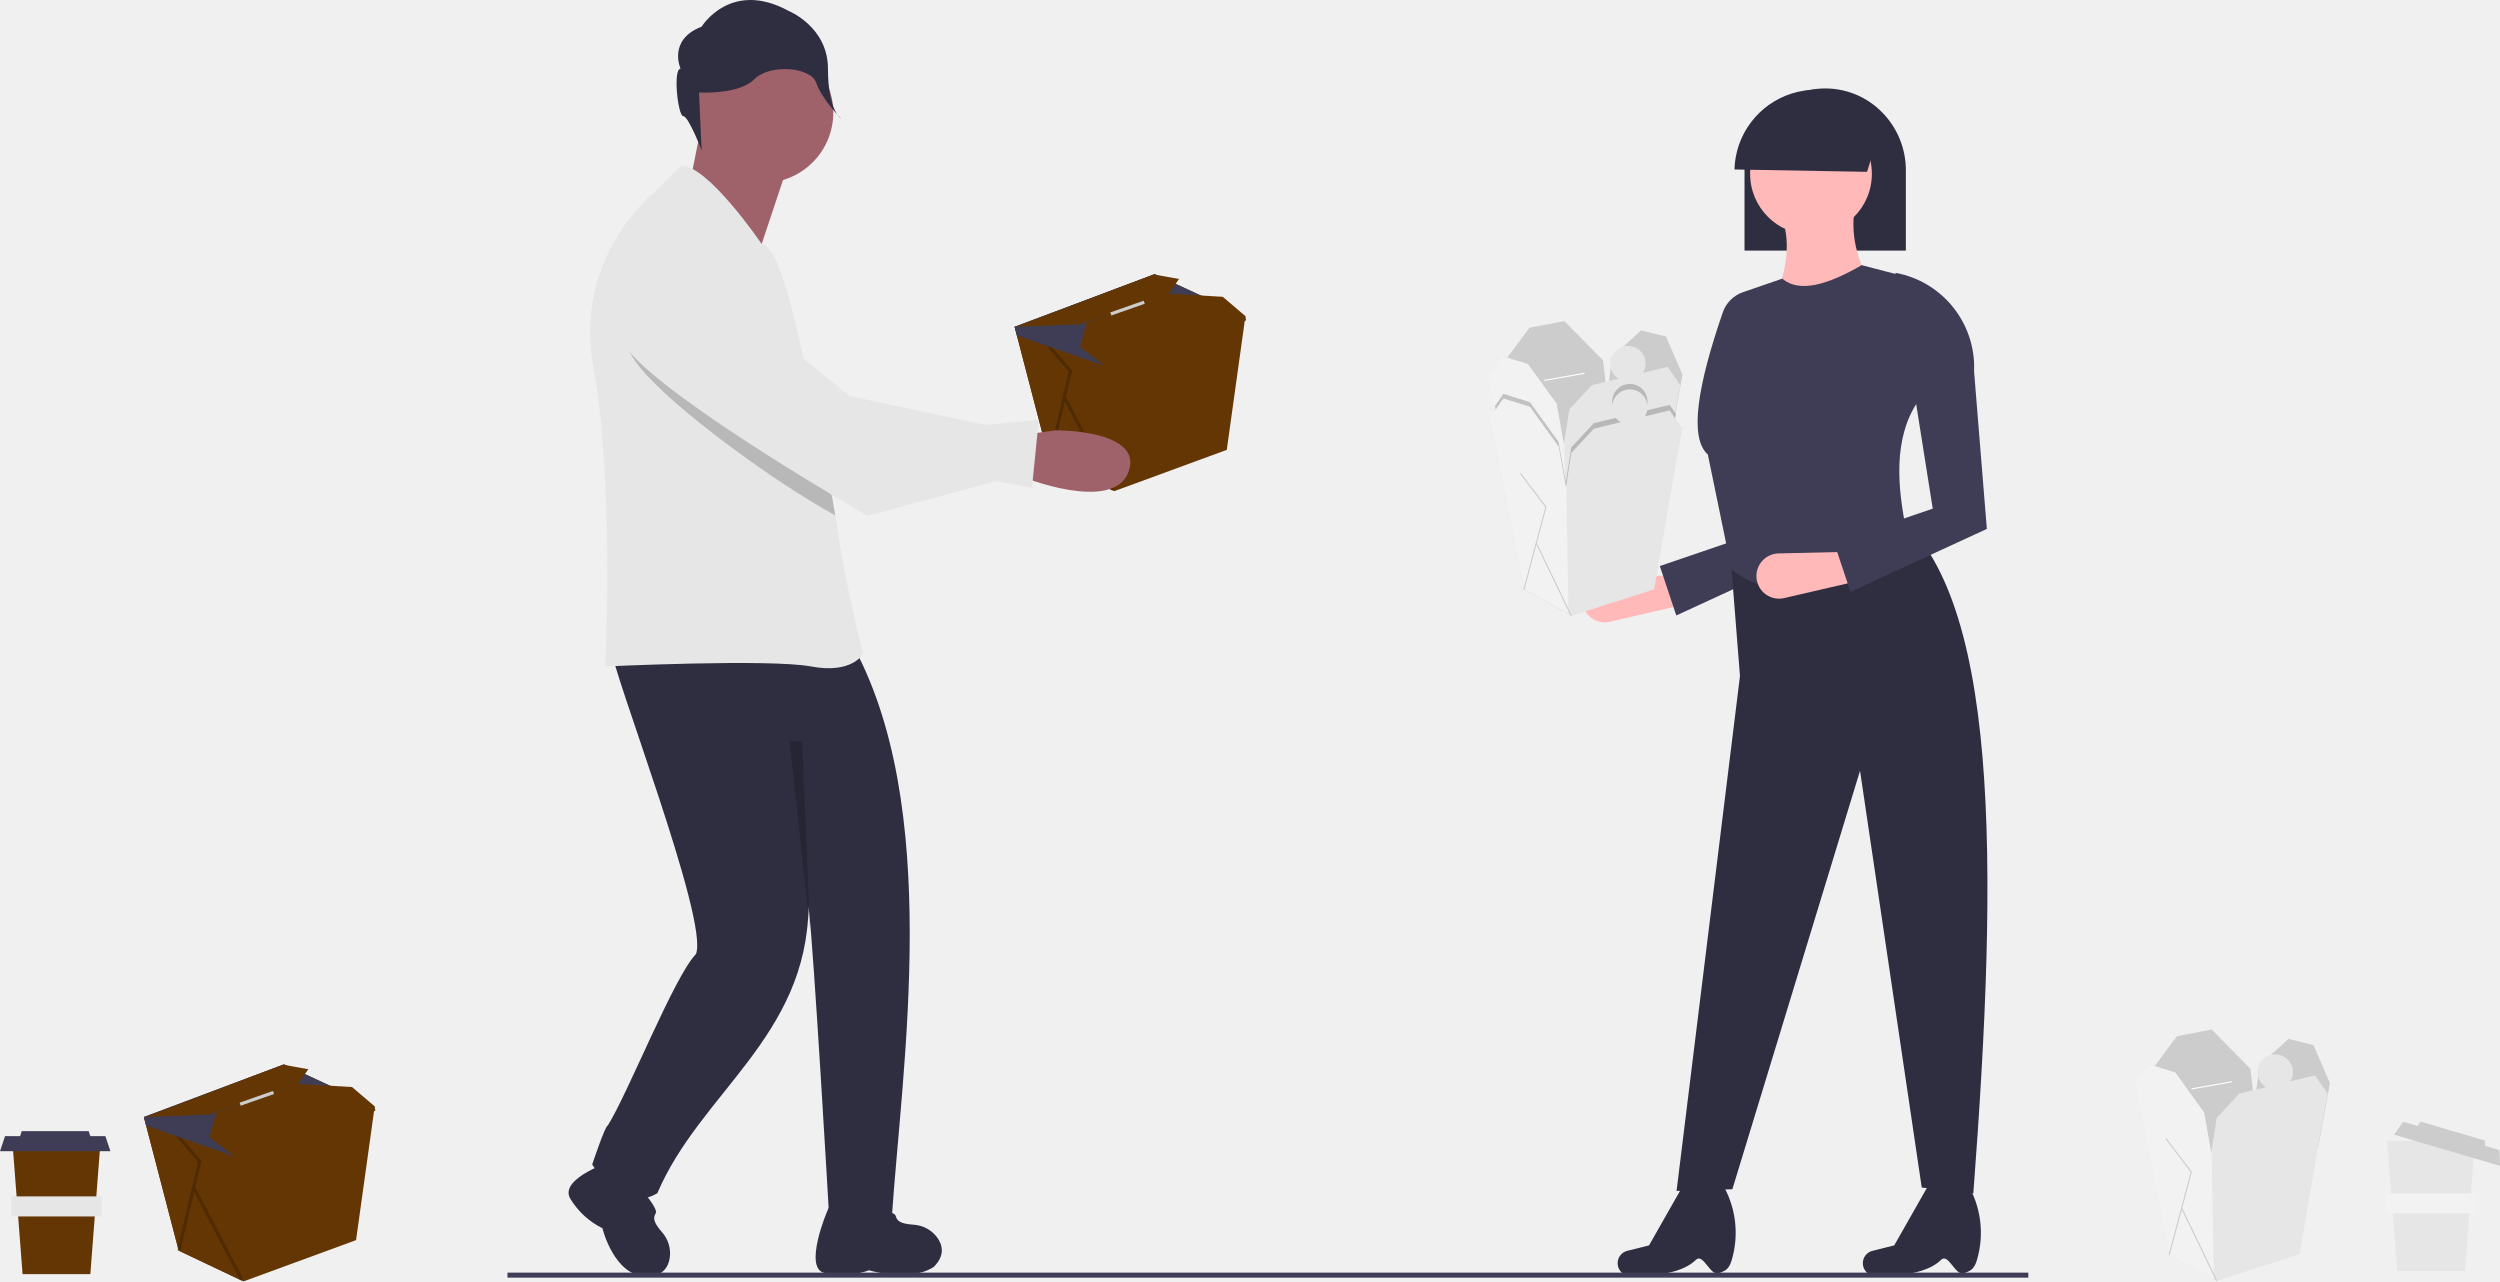
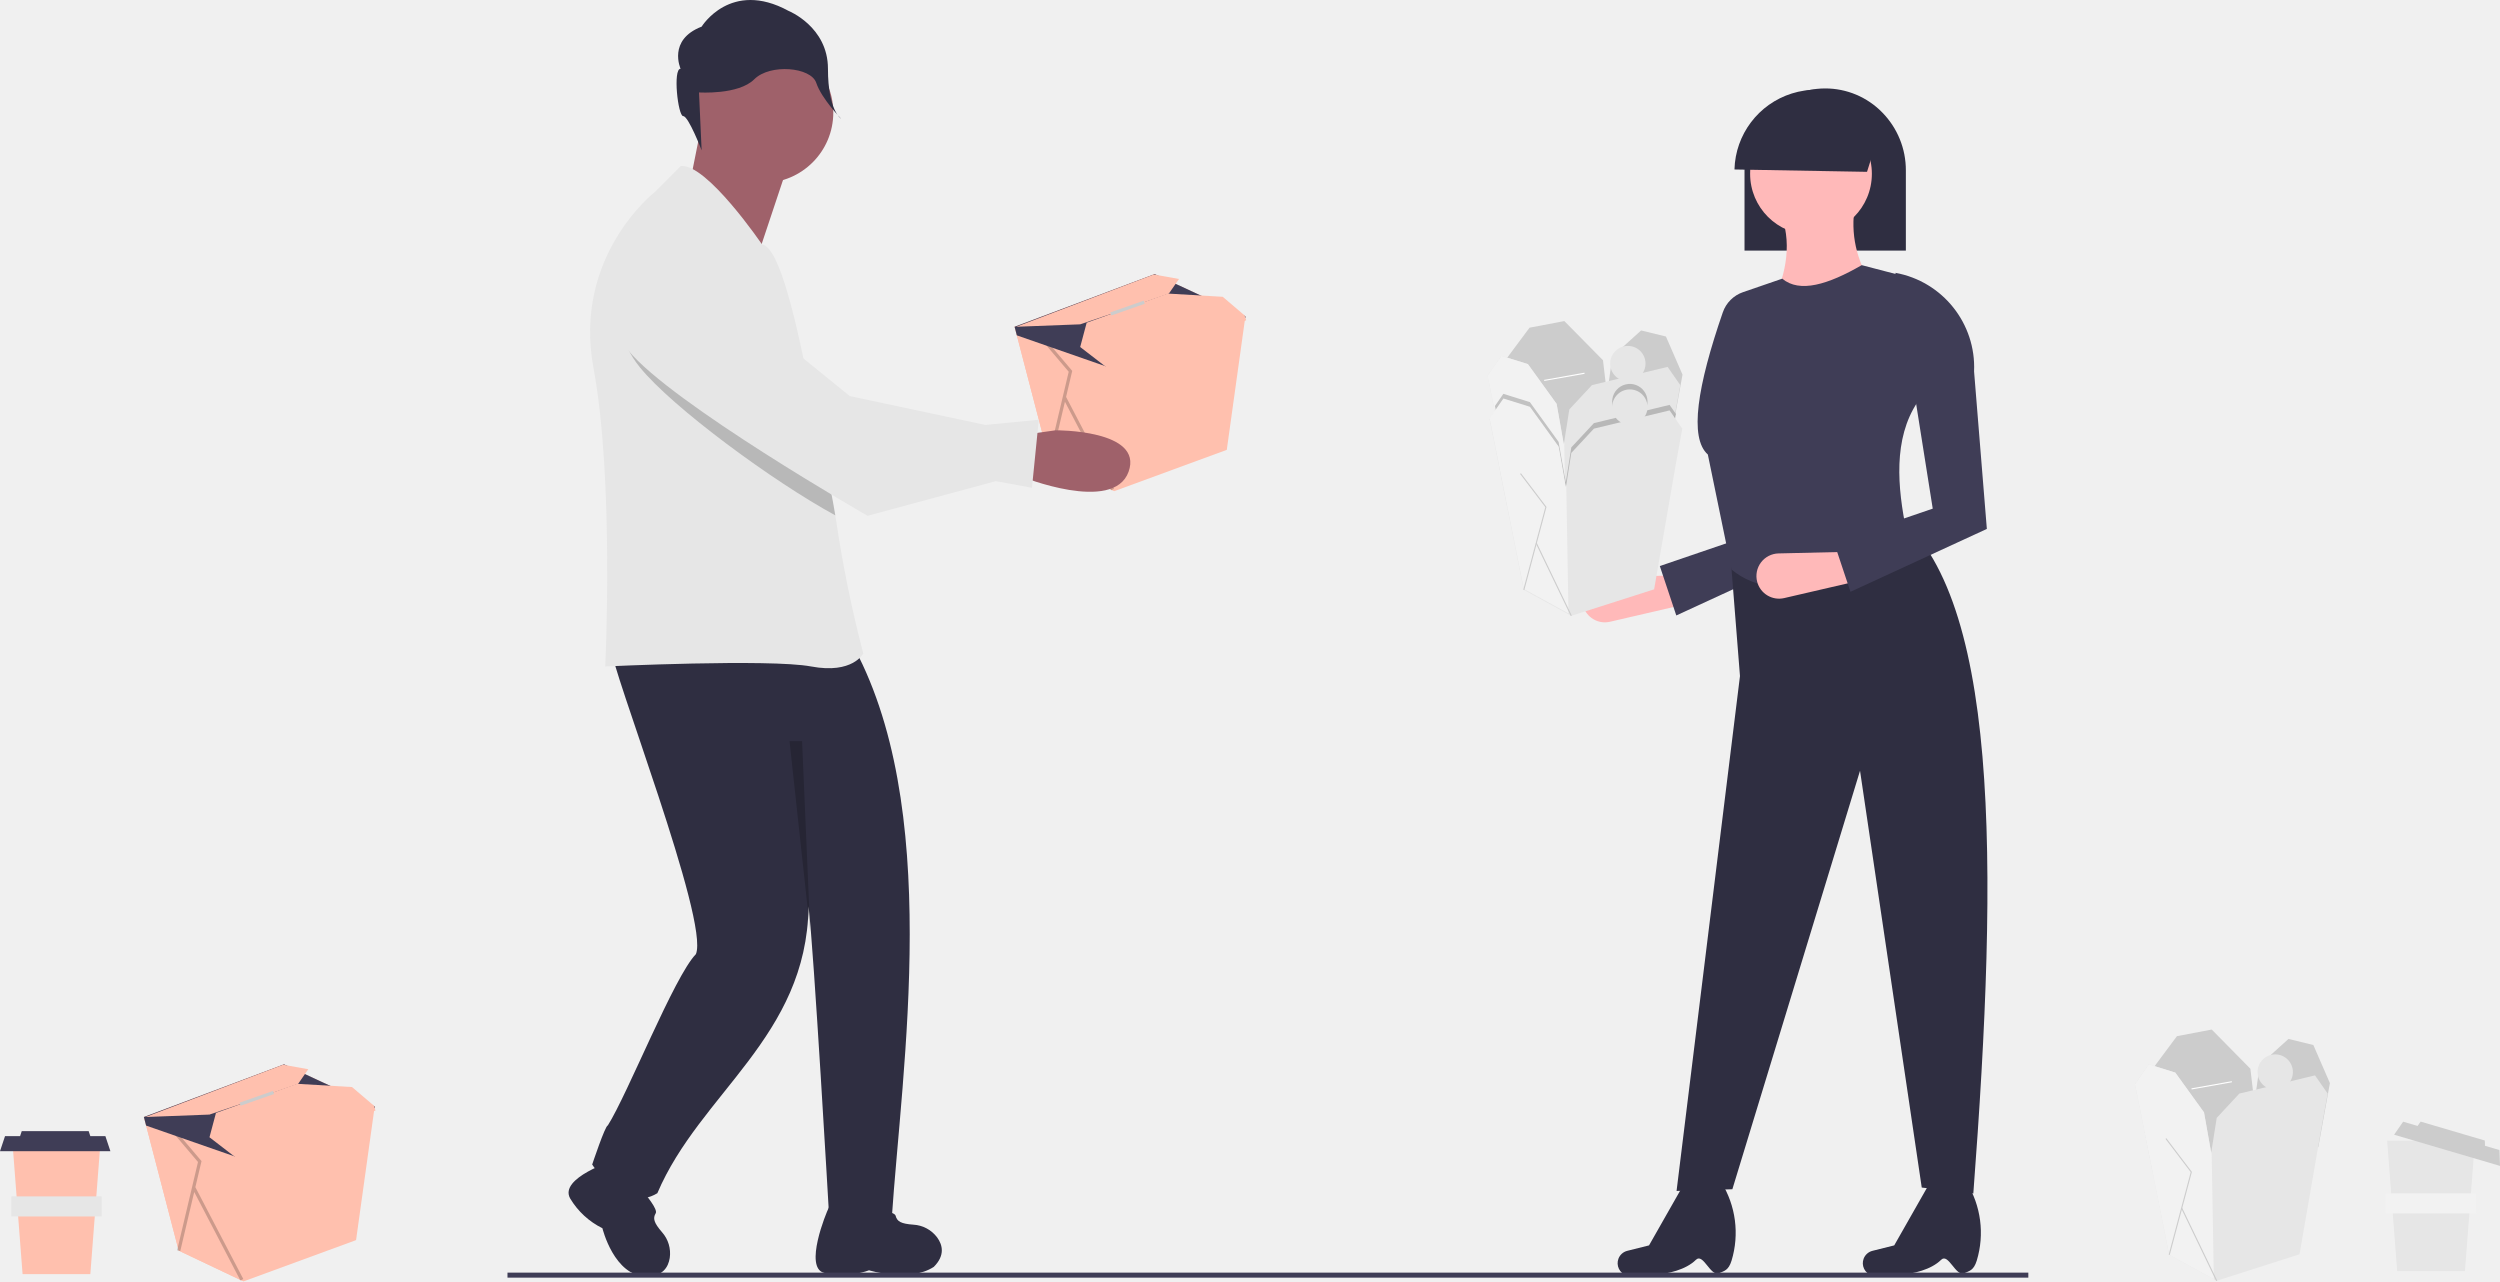
<svg xmlns="http://www.w3.org/2000/svg" data-name="Layer 1" width="996.312" height="510.676" viewBox="0 0 996.312 510.676">
-   <polygon points="496.326 126.028 496.3 126.202 496.229 126.705 488.902 179.283 444.038 195.744 443.335 195.408 418.217 183.479 405.229 133.645 404.339 130.224 404.61 130.12 460.176 109.244 496.293 126.008 496.326 126.028" fill="#633603" />
-   <polygon points="443.335 195.408 418.217 183.479 404.339 130.224 404.61 130.12 440.811 145.393 443.335 195.408" fill="#633603" />
+   <polygon points="496.326 126.028 496.3 126.202 496.229 126.705 488.902 179.283 444.038 195.744 443.335 195.408 418.217 183.479 405.229 133.645 404.339 130.224 404.61 130.12 460.176 109.244 496.293 126.008 496.326 126.028" fill="#ffc0ae" />
+   <polygon points="443.335 195.408 418.217 183.479 404.339 130.224 404.61 130.12 440.811 145.393 443.335 195.408" fill="#ffc0ae" />
  <polygon points="443.965 194.8 424.859 158.186 427.313 147.806 415.756 134.197 414.772 135.033 425.906 148.144 417.589 183.33 418.846 183.628 424.405 160.107 442.82 195.397 443.965 194.8" opacity="0.2" />
  <polygon points="496.326 126.673 496.229 126.705 440.811 146.039 405.229 133.645 404.339 130.224 404.61 130.12 460.176 109.244 496.293 126.008 496.3 126.202 496.326 126.673" fill="#3f3d56" />
-   <polygon points="441.779 147.007 430.482 138.293 433.064 128.61 465.34 116.99 487.288 118.281 496.003 125.705 496.648 127.641 441.779 147.007" fill="#633603" />
-   <polygon points="404.984 130.224 430.482 129.255 444.295 124.567 465.831 116.99 469.859 111.181 459.809 109.382 404.984 130.224" fill="#633603" />
+   <polygon points="441.779 147.007 430.482 138.293 433.064 128.61 465.34 116.99 487.288 118.281 496.003 125.705 496.648 127.641 441.779 147.007" fill="#ffc0ae" />
+   <polygon points="404.984 130.224 430.482 129.255 444.295 124.567 465.831 116.99 469.859 111.181 459.809 109.382 404.984 130.224" fill="#ffc0ae" />
  <rect x="544.15" y="316.795" width="14.09" height="1.291" transform="translate(-175.8629 5.76571) rotate(-19.33759)" fill="#ccc" />
  <polygon points="280.668 44.344 274.435 75.507 303.521 97.322 317.026 56.809 280.668 44.344" fill="#9f616a" />
  <circle cx="304.041" cy="44.863" r="28.047" fill="#9f616a" />
  <path d="M345.116,452.035c.128,9.049,39.539,109.757,34.067,122.871-8.626,8.817-27.18,55.747-35.106,68.267-1.038-.001-6.232,15.581-6.232,15.581s12.465,19.737,25.97,11.427c16.98-39.937,59.506-62.211,60.257-114.263,2.053,16.443,8.112,121.989,8.112,121.989s-1.162.493,25,3c4.062-61.258,20.66-165.475-16.5-230.949C429.258,444.764,345.116,452.035,345.116,452.035Z" transform="translate(-101.844 -194.6622)" fill="#2f2e41" />
  <path d="M432.181,675.852c-1.214,2.335-9.924,23.893-1.998,26.054,9.14,2.493,18-1,18-1s16,5,25.792-1.355c4.57-4.57,3.531-8.725,1.35-11.737a12.723,12.723,0,0,0-9.439-5.088c-4.969-.354-6.547-1.275-7.116-3.552C457.939,675.852,432.181,675.852,432.181,675.852Z" transform="translate(-101.844 -194.6622)" fill="#2f2e41" />
  <path d="M346.708,657.027s-22.327,7.05-17.626,15.276a30.913,30.913,0,0,0,12.838,11.839s4.656,19.196,17.582,19.196c6.463,0,8.666-3.672,9.254-7.344a12.723,12.723,0,0,0-3.077-10.272c-3.263-3.764-3.728-5.531-2.52-7.544C364.922,675.241,346.708,657.027,346.708,657.027Z" transform="translate(-101.844 -194.6622)" fill="#2f2e41" />
  <path d="M445.883,455.076s-4.16,8.31-20.78,5.19c-16.62-3.11-82.06,0-82.06,0s3.63-74.27-4.68-118.94,24.41-70.12,24.41-70.12l10.39-10.39c10.39-1.03,32.33,31.21,32.33,31.21,7.22,1.21,13.96,31.9,19.71,60.94.34,1.66.66,3.3.98,4.94,2.65,13.54,6.34,28.61,8.55,42.14.16.96.31,1.91.45,2.86A494.563,494.563,0,0,0,445.883,455.076Z" transform="translate(-101.844 -194.6622)" fill="#e6e6e6" />
  <path d="M373.073,222.061s-5.244-11.537,8.39-16.78c0,0,11.537-18.878,34.61-6.293,0,0,15.732,6.293,15.732,23.073s5.244,19.927,5.244,19.927-7.809-8.011-9.907-14.304-18.41-7.72-24.703-1.428-22.024,5.244-22.024,5.244l1.049,23.073s-5.244-13.634-7.341-13.634S369.927,222.061,373.073,222.061Z" transform="translate(-101.844 -194.6622)" fill="#2f2e41" />
  <path d="M434.733,400.046c-24.78-13.47-64.92-43.01-77.87-58.99-17.07-21.05,1.55-37.05,1.55-37.05,21.11-13.32,46.35,32.38,46.35,32.38l20.44,16.58c.34,1.66.66,3.3.98,4.94C428.833,371.446,432.523,386.516,434.733,400.046Z" transform="translate(-101.844 -194.6622)" opacity="0.2" />
  <path d="M508.706,384.524s36.84,14.956,42.903-1.856-29.086-16.523-29.086-16.523l-13.799,1.955Z" transform="translate(-101.844 -194.6622)" fill="#9f616a" />
  <path d="M353.691,297.165s-18.611,16.009-1.553,37.052,95.451,66.004,95.451,66.004l51.064-13.804,14.451,2.644,2.724-27.131-21.289,2.078L440.497,352.503l-34.46-27.961S374.795,283.852,353.691,297.165Z" transform="translate(-101.844 -194.6622)" fill="#e6e6e6" />
  <polygon points="319.646 295.362 322.902 371.443 314.646 295.362 319.646 295.362" opacity="0.2" />
  <path d="M773.026,435.601l-29.558,6.849a9.017,9.017,0,0,1-10.759-6.5v0a9.017,9.017,0,0,1,8.514-11.3l28.551-.664Z" transform="translate(-101.844 -194.6622)" fill="#ffb9b9" />
  <path d="M769.887,439.939l-6.565-19.694L802.678,406.802l-10.445-91.986h0c18.806,3.419,27.757,18.208,26.918,37.304l5.091,62.769Z" transform="translate(-101.844 -194.6622)" fill="#3f3d56" />
  <path d="M797.079,294.536h64.298V262.56a32.8,32.8,0,0,0-9.417-23.088,31.691,31.691,0,0,0-22.734-9.566,32.199,32.199,0,0,0-32.137,31.8c-.005.293-.01.571-.01.854Z" transform="translate(-101.844 -194.6622)" fill="#2f2e41" />
  <path d="M888.262,670.292l-20.554-2.359L843.111,501.82,792.233,668.608l-22.238.674,25.271-205.199L791.559,417.247l63.009-19.88C899.194,428.521,898.271,538.555,888.262,670.292Z" transform="translate(-101.844 -194.6622)" fill="#2f2e41" />
  <circle cx="721.725" cy="69.275" r="24.26" fill="#ffb9b9" />
  <path d="M847.829,307.74l-41.107,10.782c6.926-13.319,9.142-25.753,5.391-37.064l28.977-4.717A42.278,42.278,0,0,0,847.829,307.74Z" transform="translate(-101.844 -194.6622)" fill="#ffb9b9" />
  <path d="M861.643,406.465c-23.056,14.663-49.914,31.507-69.747,15.162l-9.434-45.824c-7.499-6.679-4.173-27.288,5.964-56.664a12.994,12.994,0,0,1,8.055-8.046l15.632-5.374c6.928,5.826,18.284,2.351,31.673-5.391l15.499,4.043,6.739,50.542C856.296,369.487,857.995,388.894,861.643,406.465Z" transform="translate(-101.844 -194.6622)" fill="#3f3d56" />
  <path d="M842.436,426.166l-29.558,6.849a9.017,9.017,0,0,1-10.759-6.5v0a9.017,9.017,0,0,1,8.514-11.3l28.551-.664Z" transform="translate(-101.844 -194.6622)" fill="#ffb9b9" />
  <path d="M884.69,702.051c-3.452,1.575-6.344-8.189-9.255-5.327-8.145,8.004-27.683,6.21-27.683,6.21a5.091,5.091,0,0,1-3.209-6.635h0a5.091,5.091,0,0,1,3.532-3.152l8.662-2.165,13.6-23.918,14.822-1.876.374.612a38.217,38.217,0,0,1,4.095,31.25C888.396,700.999,886.718,701.125,884.69,702.051Z" transform="translate(-101.844 -194.6622)" fill="#2f2e41" />
  <path d="M786.976,702.051c-3.452,1.575-6.344-8.189-9.255-5.327-8.145,8.004-27.683,6.21-27.683,6.21a5.091,5.091,0,0,1-3.209-6.635h0a5.091,5.091,0,0,1,3.532-3.152l8.662-2.165,13.6-23.918,14.822-1.876.374.612a38.217,38.217,0,0,1,4.095,31.25C790.682,700.999,789.004,701.125,786.976,702.051Z" transform="translate(-101.844 -194.6622)" fill="#2f2e41" />
  <path d="M852.009,243.703l-6.11,19.44-52.826-.939a32.656,32.656,0,0,1,58.936-18.501Z" transform="translate(-101.844 -194.6622)" fill="#2f2e41" />
  <path d="M839.298,430.504l-6.565-19.694,39.355-13.443-14.887-93.979h0a38.237,38.237,0,0,1,31.36,39.297l5.091,62.769Z" transform="translate(-101.844 -194.6622)" fill="#3f3d56" />
  <polygon points="643.455 182.748 602.522 191.551 594.159 151.278 609.564 130.591 623.428 127.95 638.833 143.575 643.455 182.748" fill="#ccc" />
  <polygon points="624.529 184.504 599.879 184.504 596.519 167.914 592.839 149.734 598.339 141.814 608.909 145.114 620.349 160.964 623.219 177.114 623.419 178.264 624.529 184.504" fill="#e6e6e6" />
  <polygon points="665.902 174.825 637.513 178.126 642.575 142.035 654.018 131.691 663.921 134.112 670.524 149.297 665.902 174.825" fill="#ccc" />
  <polygon points="669.639 153.474 666.999 168.004 658.419 217.514 625.409 228.084 624.269 227.464 606.479 217.734 596.469 167.894 596.519 167.914 622.989 178.564 623.219 177.114 623.379 176.064 625.409 163.164 634.429 153.474 664.579 146.214 669.639 153.474" fill="#e6e6e6" />
  <circle cx="648.737" cy="144.896" r="7.042" fill="#e6e6e6" />
  <rect x="717.114" y="344.619" width="16.318" height="0.44" transform="translate(-151.0674 -62.16848) rotate(-10.09713)" fill="#fff" />
  <polygon points="624.269 227.464 606.479 217.734 596.469 167.894 596.519 167.914 592.839 149.734 598.339 141.814 608.909 145.114 620.349 160.964 623.219 177.114 623.379 176.064 623.419 178.264 623.529 184.504 624.269 227.464" fill="#f2f2f2" />
  <polygon points="606.696 217.796 606.27 217.682 615.045 184.776 604.997 171.529 605.348 171.263 615.526 184.681 606.696 217.796" fill="#ccc" />
  <rect x="720.054" y="392.175" width="0.44" height="32.163" transform="translate(-207.6544 158.3469) rotate(-25.7187)" fill="#ccc" />
  <path d="M769.751,359.651l-1.653,9.131-.084.009-7.399,42.685-33.011,10.563-.198.095-.132-.275-18.596-10.163-.213-.057.114-.431L698.666,361.849l.051.02-1.098-5.418.821-1.182,2.537-3.653,10.563,3.301L722.984,370.762l.167.942,1.202,6.761.482,2.716,1.019,5.737.968-6.164.348-2.218.876-5.572,9.023-9.683,4.012-.966,2.793-.673,3.842-.924a7.042,7.042,0,1,1,9.655-2.326l9.848-2.372,2.427,3.484Z" transform="translate(-101.844 -194.6622)" opacity="0.2" />
  <polygon points="625.321 201.848 600.673 201.848 593.631 167.077 599.133 159.154 609.696 162.455 621.14 178.3 625.321 201.848" fill="#e6e6e6" />
  <polygon points="659.212 234.859 626.201 245.422 607.275 235.079 597.262 185.233 623.781 195.906 626.201 180.501 635.224 170.818 665.374 163.556 670.436 170.818 667.795 185.343 659.212 234.859" fill="#e6e6e6" />
  <circle cx="649.529" cy="162.235" r="7.042" fill="#e6e6e6" />
  <polygon points="625.079 244.464 607.289 234.734 597.279 184.894 597.329 184.914 593.649 166.734 599.149 158.814 609.719 162.114 621.159 177.964 624.029 194.114 624.189 193.064 624.229 195.264 624.339 201.504 625.079 244.464" fill="#f2f2f2" />
  <polygon points="607.488 235.135 607.063 235.022 615.838 202.115 605.789 188.868 606.14 188.602 616.319 202.021 607.488 235.135" fill="#ccc" />
  <rect x="720.847" y="409.514" width="0.44" height="32.163" transform="translate(-215.1006 160.4085) rotate(-25.7187)" fill="#ccc" />
  <polygon points="901.455 465.094 860.522 473.897 852.159 433.624 867.564 412.937 881.428 410.296 896.833 425.921 901.455 465.094" fill="#ccc" />
  <polygon points="882.529 466.85 857.879 466.85 854.519 450.26 850.839 432.08 856.339 424.16 866.909 427.46 878.349 443.31 881.219 459.46 881.419 460.61 882.529 466.85" fill="#e6e6e6" />
  <polygon points="923.902 457.171 895.513 460.473 900.575 424.381 912.018 414.038 921.921 416.458 928.524 431.643 923.902 457.171" fill="#ccc" />
  <polygon points="927.639 435.82 924.999 450.35 916.419 499.86 883.409 510.43 882.269 509.81 864.479 500.08 854.469 450.24 854.519 450.26 880.989 460.91 881.219 459.46 881.379 458.41 883.409 445.51 892.429 435.82 922.579 428.56 927.639 435.82" fill="#e6e6e6" />
  <circle cx="906.737" cy="427.242" r="7.042" fill="#e6e6e6" />
  <rect x="975.114" y="626.966" width="16.318" height="0.44" transform="translate(-196.5717 -12.56361) rotate(-10.09713)" fill="#fff" />
  <polygon points="882.269 509.81 864.479 500.08 854.469 450.24 854.519 450.26 850.839 432.08 856.339 424.16 866.909 427.46 878.349 443.31 881.219 459.46 881.379 458.41 881.419 460.61 881.529 466.85 882.269 509.81" fill="#f2f2f2" />
  <polygon points="864.696 500.142 864.27 500.029 873.045 467.122 862.997 453.875 863.348 453.609 873.526 467.027 864.696 500.142" fill="#ccc" />
  <rect x="978.054" y="674.521" width="0.44" height="32.163" transform="translate(-304.6208 298.2773) rotate(-25.7187)" fill="#ccc" />
  <polygon points="982.339 506.59 955.339 506.59 951.339 454.59 986.339 454.59 982.339 506.59" fill="#e6e6e6" />
  <rect x="950.839" y="475.59" width="36" height="8" fill="#f2f2f2" />
  <polygon points="996.089 458.323 990.333 456.628 990.259 454.521 964.679 446.986 963.474 448.716 957.719 447.021 954.105 452.211 996.312 464.644 996.089 458.323" fill="#ccc" />
-   <polygon points="149.326 440.959 149.3 441.133 149.229 441.637 141.902 494.215 97.038 510.676 96.335 510.34 71.217 498.411 58.229 448.576 57.339 445.155 57.61 445.052 113.176 424.176 149.293 440.94 149.326 440.959" fill="#633603" />
-   <polygon points="96.335 510.34 71.217 498.411 57.339 445.155 57.61 445.052 93.811 460.325 96.335 510.34" fill="#633603" />
+   <polygon points="149.326 440.959 149.3 441.133 149.229 441.637 141.902 494.215 97.038 510.676 96.335 510.34 71.217 498.411 58.229 448.576 57.339 445.155 57.61 445.052 113.176 424.176 149.293 440.94 149.326 440.959" fill="#ffc0ae" />
+   <polygon points="96.335 510.34 71.217 498.411 57.339 445.155 57.61 445.052 93.811 460.325 96.335 510.34" fill="#ffc0ae" />
  <polygon points="96.965 509.731 77.859 473.117 80.313 462.738 68.756 449.128 67.772 449.964 78.906 463.076 70.589 498.262 71.846 498.559 77.405 475.039 95.82 510.329 96.965 509.731" opacity="0.2" />
  <polygon points="149.326 441.605 149.229 441.637 93.811 460.97 58.229 448.576 57.339 445.155 57.61 445.052 113.176 424.176 149.293 440.94 149.3 441.133 149.326 441.605" fill="#3f3d56" />
-   <polygon points="94.779 461.939 83.482 453.224 86.064 443.541 118.34 431.922 140.288 433.213 149.003 440.636 149.648 442.573 94.779 461.939" fill="#633603" />
-   <polygon points="57.984 445.155 83.482 444.187 97.295 439.498 118.831 431.922 122.859 426.112 112.809 424.314 57.984 445.155" fill="#633603" />
+   <polygon points="94.779 461.939 83.482 453.224 86.064 443.541 118.34 431.922 140.288 433.213 149.003 440.636 149.648 442.573 94.779 461.939" fill="#ffc0ae" />
+   <polygon points="57.984 445.155 83.482 444.187 97.295 439.498 118.831 431.922 122.859 426.112 112.809 424.314 57.984 445.155" fill="#ffc0ae" />
  <rect x="197.15" y="631.726" width="14.09" height="1.291" transform="translate(-299.7236 -91.37041) rotate(-19.33759)" fill="#ccc" />
-   <polygon points="36 507.786 9 507.786 5 455.786 40 455.786 36 507.786" fill="#633603" />
+   <polygon points="36 507.786 9 507.786 5 455.786 40 455.786 36 507.786" fill="#ffc0ae" />
  <rect x="4.5" y="476.786" width="36" height="8" fill="#e6e6e6" />
  <polygon points="42 452.786 36 452.786 35.333 450.786 8.667 450.786 8 452.786 2 452.786 0 458.786 44 458.786 42 452.786" fill="#3f3d56" />
  <rect x="202.243" y="507.173" width="606.096" height="2" fill="#3f3d56" />
</svg>
